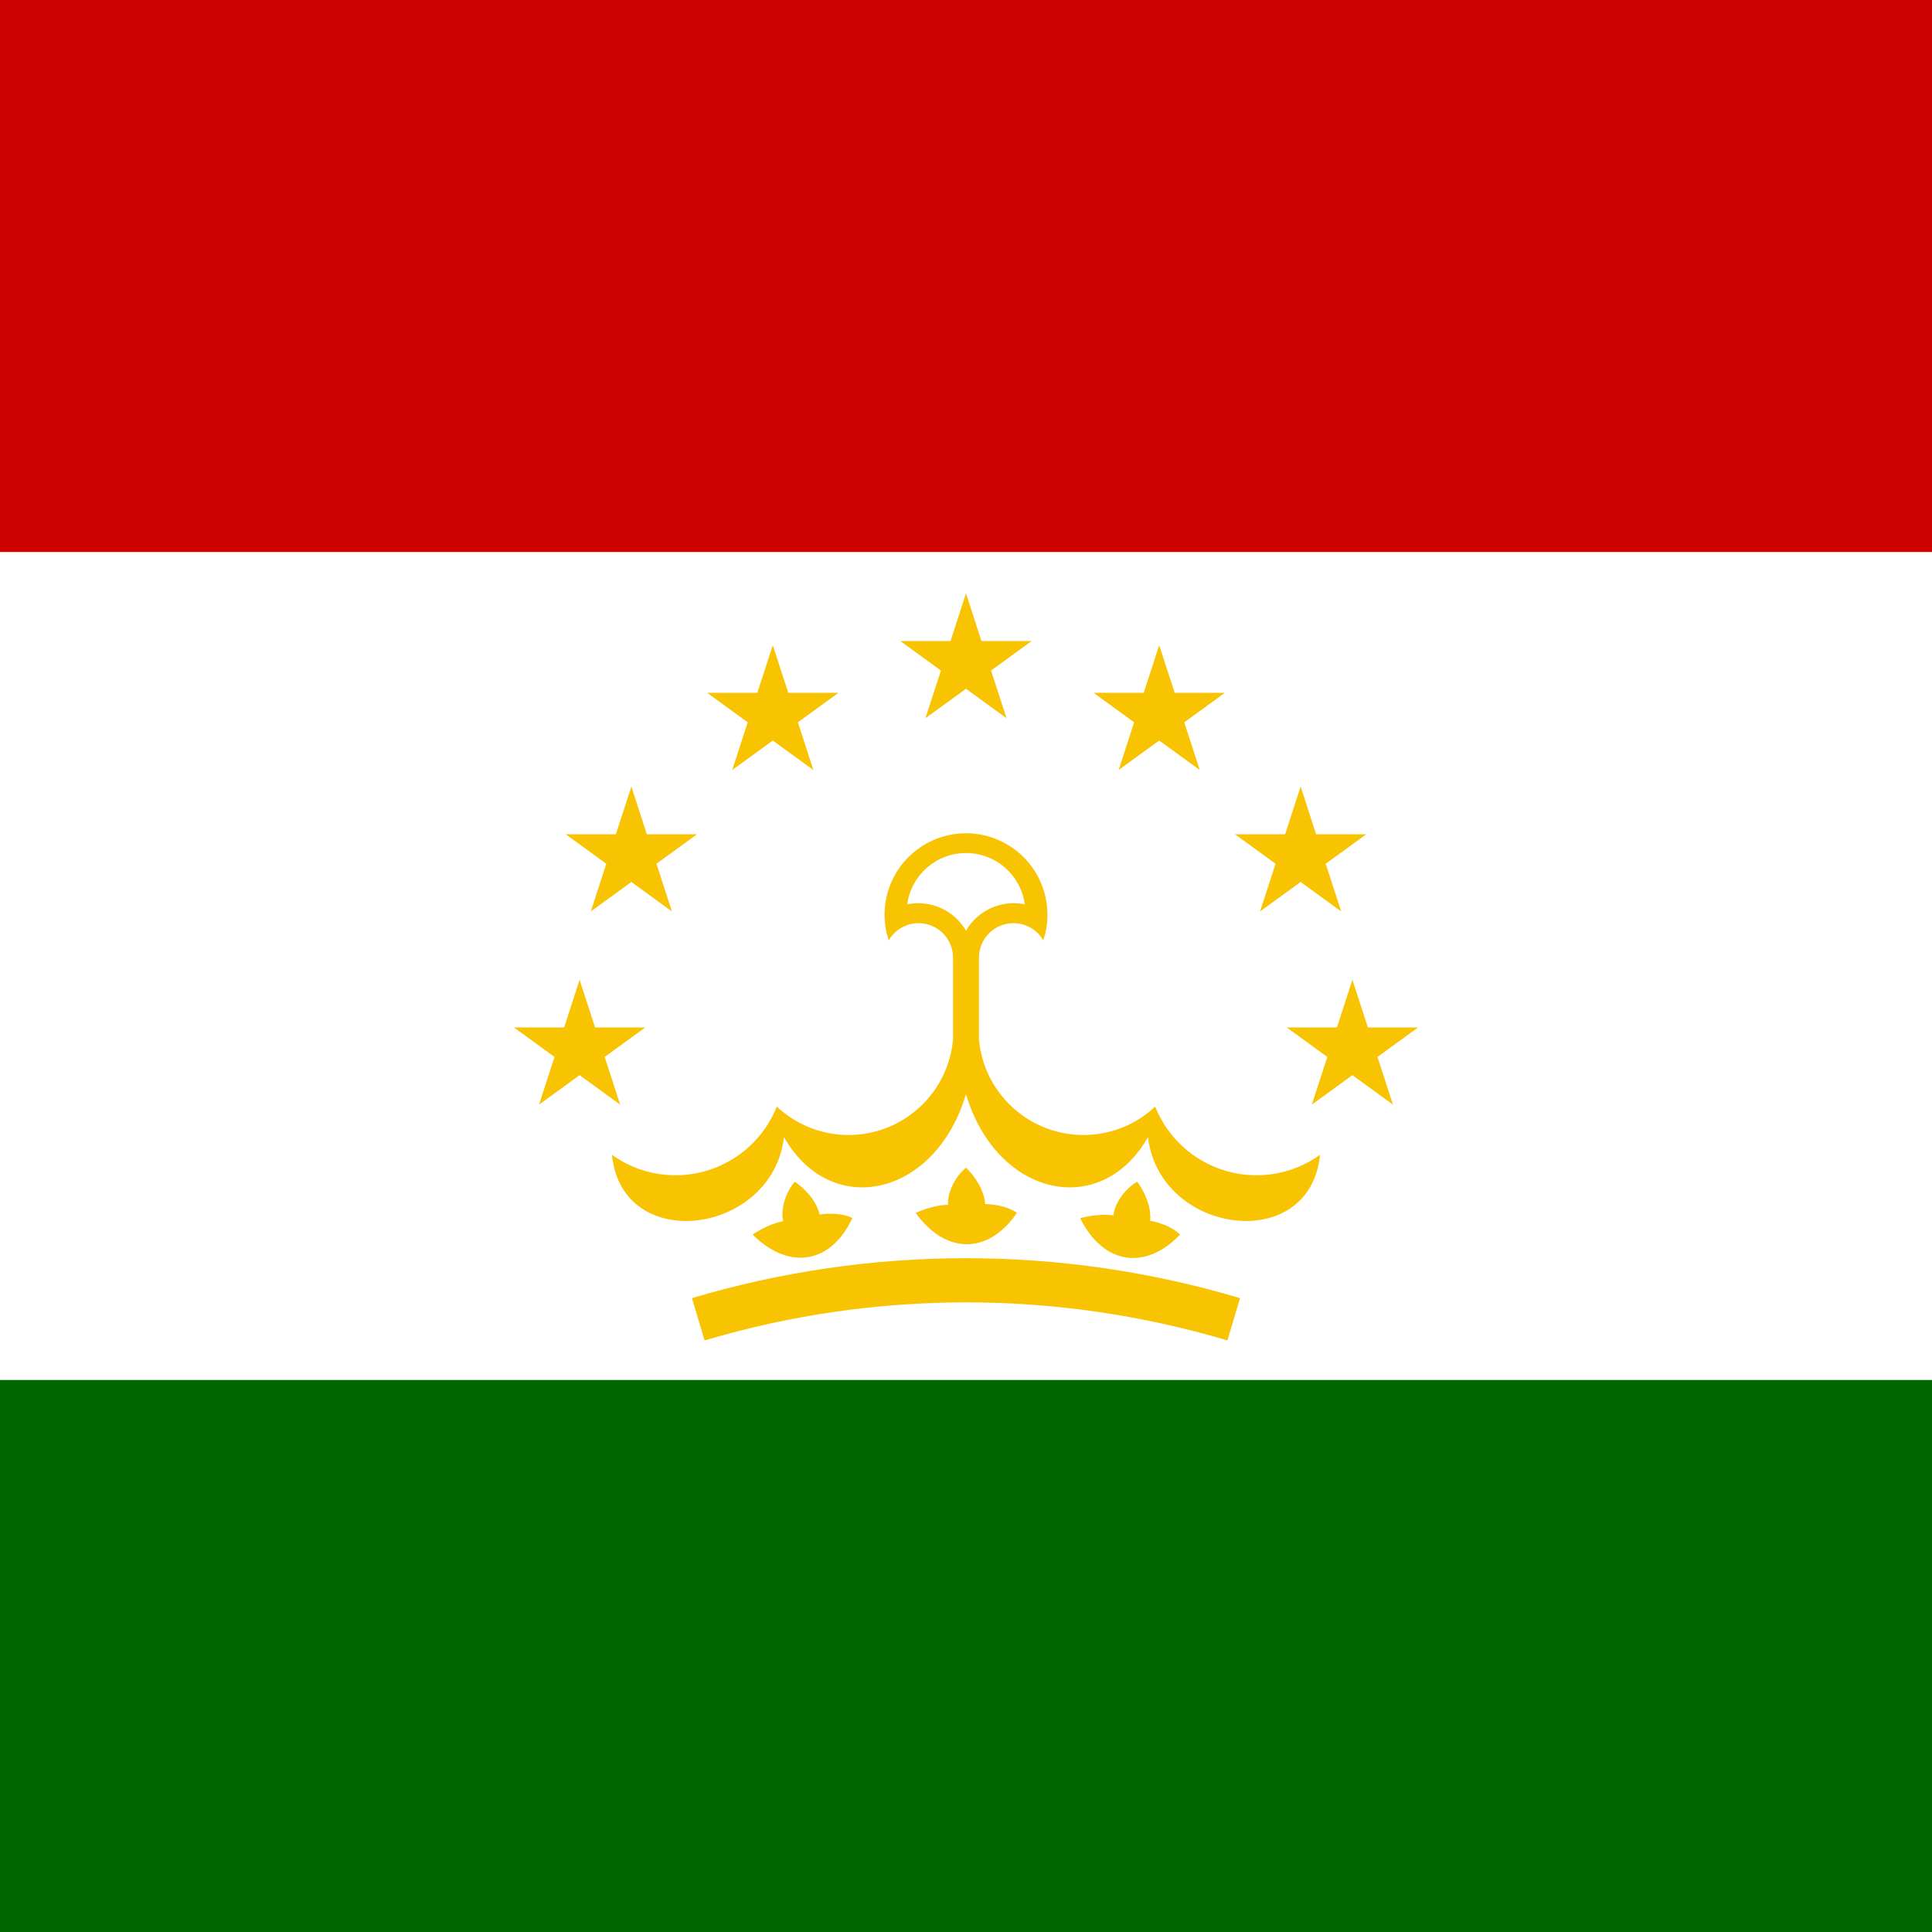
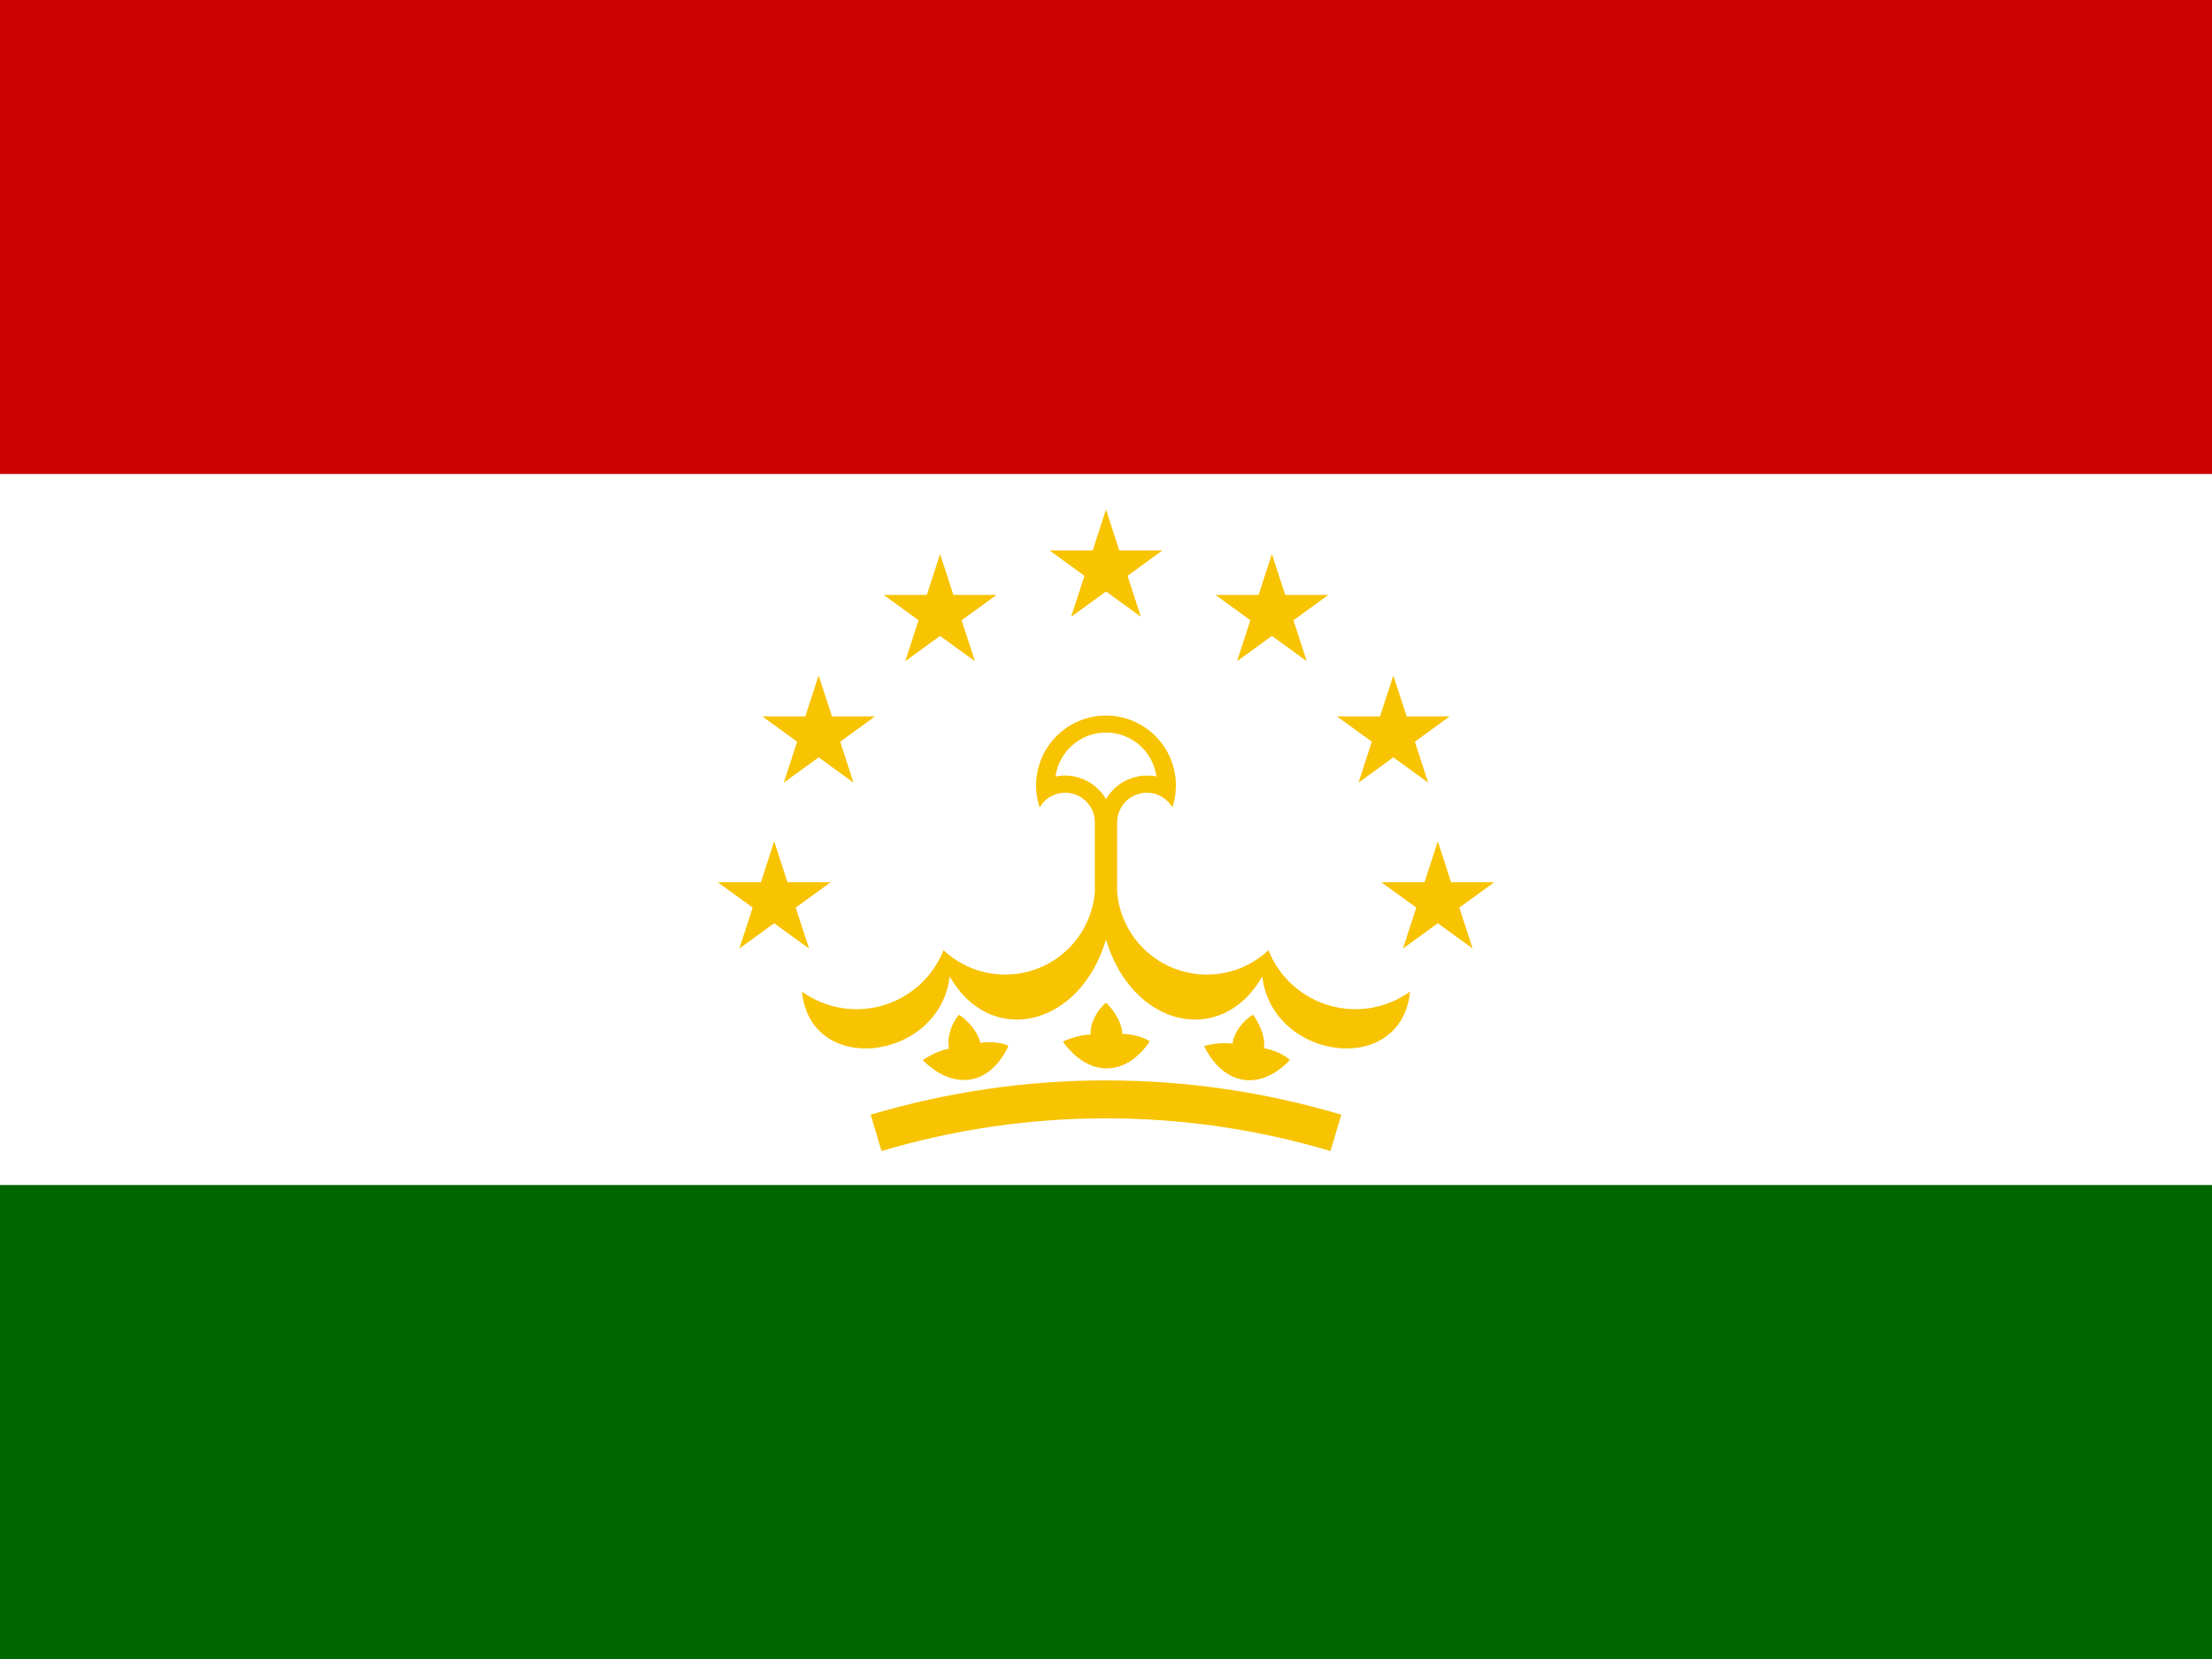
- <svg xmlns="http://www.w3.org/2000/svg" xmlns:xlink="http://www.w3.org/1999/xlink" id="svg3446" height="512" width="512" version="1.1">
+ <svg xmlns="http://www.w3.org/2000/svg" xmlns:xlink="http://www.w3.org/1999/xlink" id="svg3446" height="480" width="640" version="1.1">
  <defs id="defs3448">
    <clipPath id="clipPath7362" clipPathUnits="userSpaceOnUse">
-       <rect id="rect7364" height="512" width="682.67" y="2.3336999e-05" x="-85.648" style="fill-opacity:0.67" />
+       <rect id="rect7364" fill-opacity="0.67" height="512" width="682.67" y="0" x="-85.648" />
    </clipPath>
  </defs>
-   <rect style="fill:#006600" y="-7.634505e-06" x="0" width="512" height="512" id="rect3880" />
-   <rect style="fill:#ffffff" y="-7.634505e-06" x="0" width="512" height="365.714" id="rect3882" />
-   <rect style="fill:#cc0000" y="-7.634505e-06" x="0" width="512" height="146.286" id="rect3884" />
-   <g style="fill:#f8c300" id="g3886" transform="matrix(0.7314286,0,0,0.7314286,-256,-6.6666667e-6)">
+   <rect style="fill:#006600" y="-1.5000001e-06" x="0" width="640" height="480" id="rect3880" />
+   <rect style="fill:#ffffff" y="-1.5000001e-06" x="0" width="640" height="342.857" id="rect3882" />
+   <rect style="fill:#cc0000" y="-1.5000001e-06" x="0" width="640" height="137.143" id="rect3884" />
+   <g style="fill:#f8c300" id="g3886" transform="matrix(0.6857143,0,0,0.6857143,-160,-1.5e-6)">
    <path d="m 672,340.7 a 12.5,12.5 0 0 1 23.3,5.9 l 0,50 9.4,0 0,-50 a 12.5,12.5 0 0 1 23.3,-5.9 29.5,29.5 0 1 0 -56,0" id="path3888" />
    <path style="fill:#ffffff" d="m 678.7,327.65 a 20,20 0 0 1 21.3,9.55 20,20 0 0 1 21.3,-9.55 21.5,21.5 0 0 0 -42.6,0" id="path3890" />
    <path id="w" d="m 695.3,376.627 a 38,38 0 0 1 -63.845,24.316 39.5,39.5 0 0 1 -59.734,17.467 c 3.65,36.426 58.252,28.989 62.32,-6.429 17.154,30.115 54.873,21.49 65.91,-15.4 z" />
    <use height="100%" width="100%" y="0" x="0" xlink:href="#w" transform="matrix(-1,0,0,1,1400,0)" id="use3893" />
    <path id="r" d="m 658.84,441.31 c -7.618,16.446 -22.845,19.271 -36.164,5.995 0,0 5.354,-3.783 11.086,-4.826 -1.075,-4.574 1.129,-10.902 4.235,-14.324 3.257,2.226 7.804,6.689 8.96,11.874 8.029,-1.039 11.883,1.282 11.883,1.282 z" />
    <use height="100%" width="100%" y="0" x="0" xlink:href="#r" transform="matrix(0.9866575,0.1628094,-0.1628094,0.9866575,140.2385,-103.2392)" id="use3896" />
    <use height="100%" width="100%" y="0" x="0" xlink:href="#r" transform="matrix(0.9469862,0.3212742,-0.3212742,0.9469862,295.4141,-182.2688)" id="use3898" />
    <path style="fill:none;stroke:#f8c300;stroke-width:16" d="m 603,478 a 340,340 0 0 1 194,0" id="path3900" />
    <g transform="translate(700,380)" id="g3902">
      <g transform="translate(0,-140)" id="g3904">
-         <polygon id="s" points="488533,-158734 -301930,415571 0,-513674 301930,415571 -488533,-158734 " transform="scale(4.8669e-5,4.8669e-5)" />
+         <polygon id="s" points="-488533,-158734 488533,-158734 -301930,415571 0,-513674 301930,415571 " transform="scale(4.8669e-5,4.8669e-5)" />
      </g>
      <g id="h">
        <use height="100%" width="100%" y="0" x="0" xlink:href="#s" transform="translate(-70,-121.2436)" id="use3908" />
        <use height="100%" width="100%" y="0" x="0" xlink:href="#s" transform="translate(-121.2436,-70)" id="use3910" />
        <use height="100%" width="100%" y="0" x="0" xlink:href="#s" transform="translate(-140,0)" id="use3912" />
      </g>
      <use height="100%" width="100%" y="0" x="0" xlink:href="#h" transform="scale(-1,1)" id="use3914" />
    </g>
  </g>
</svg>
